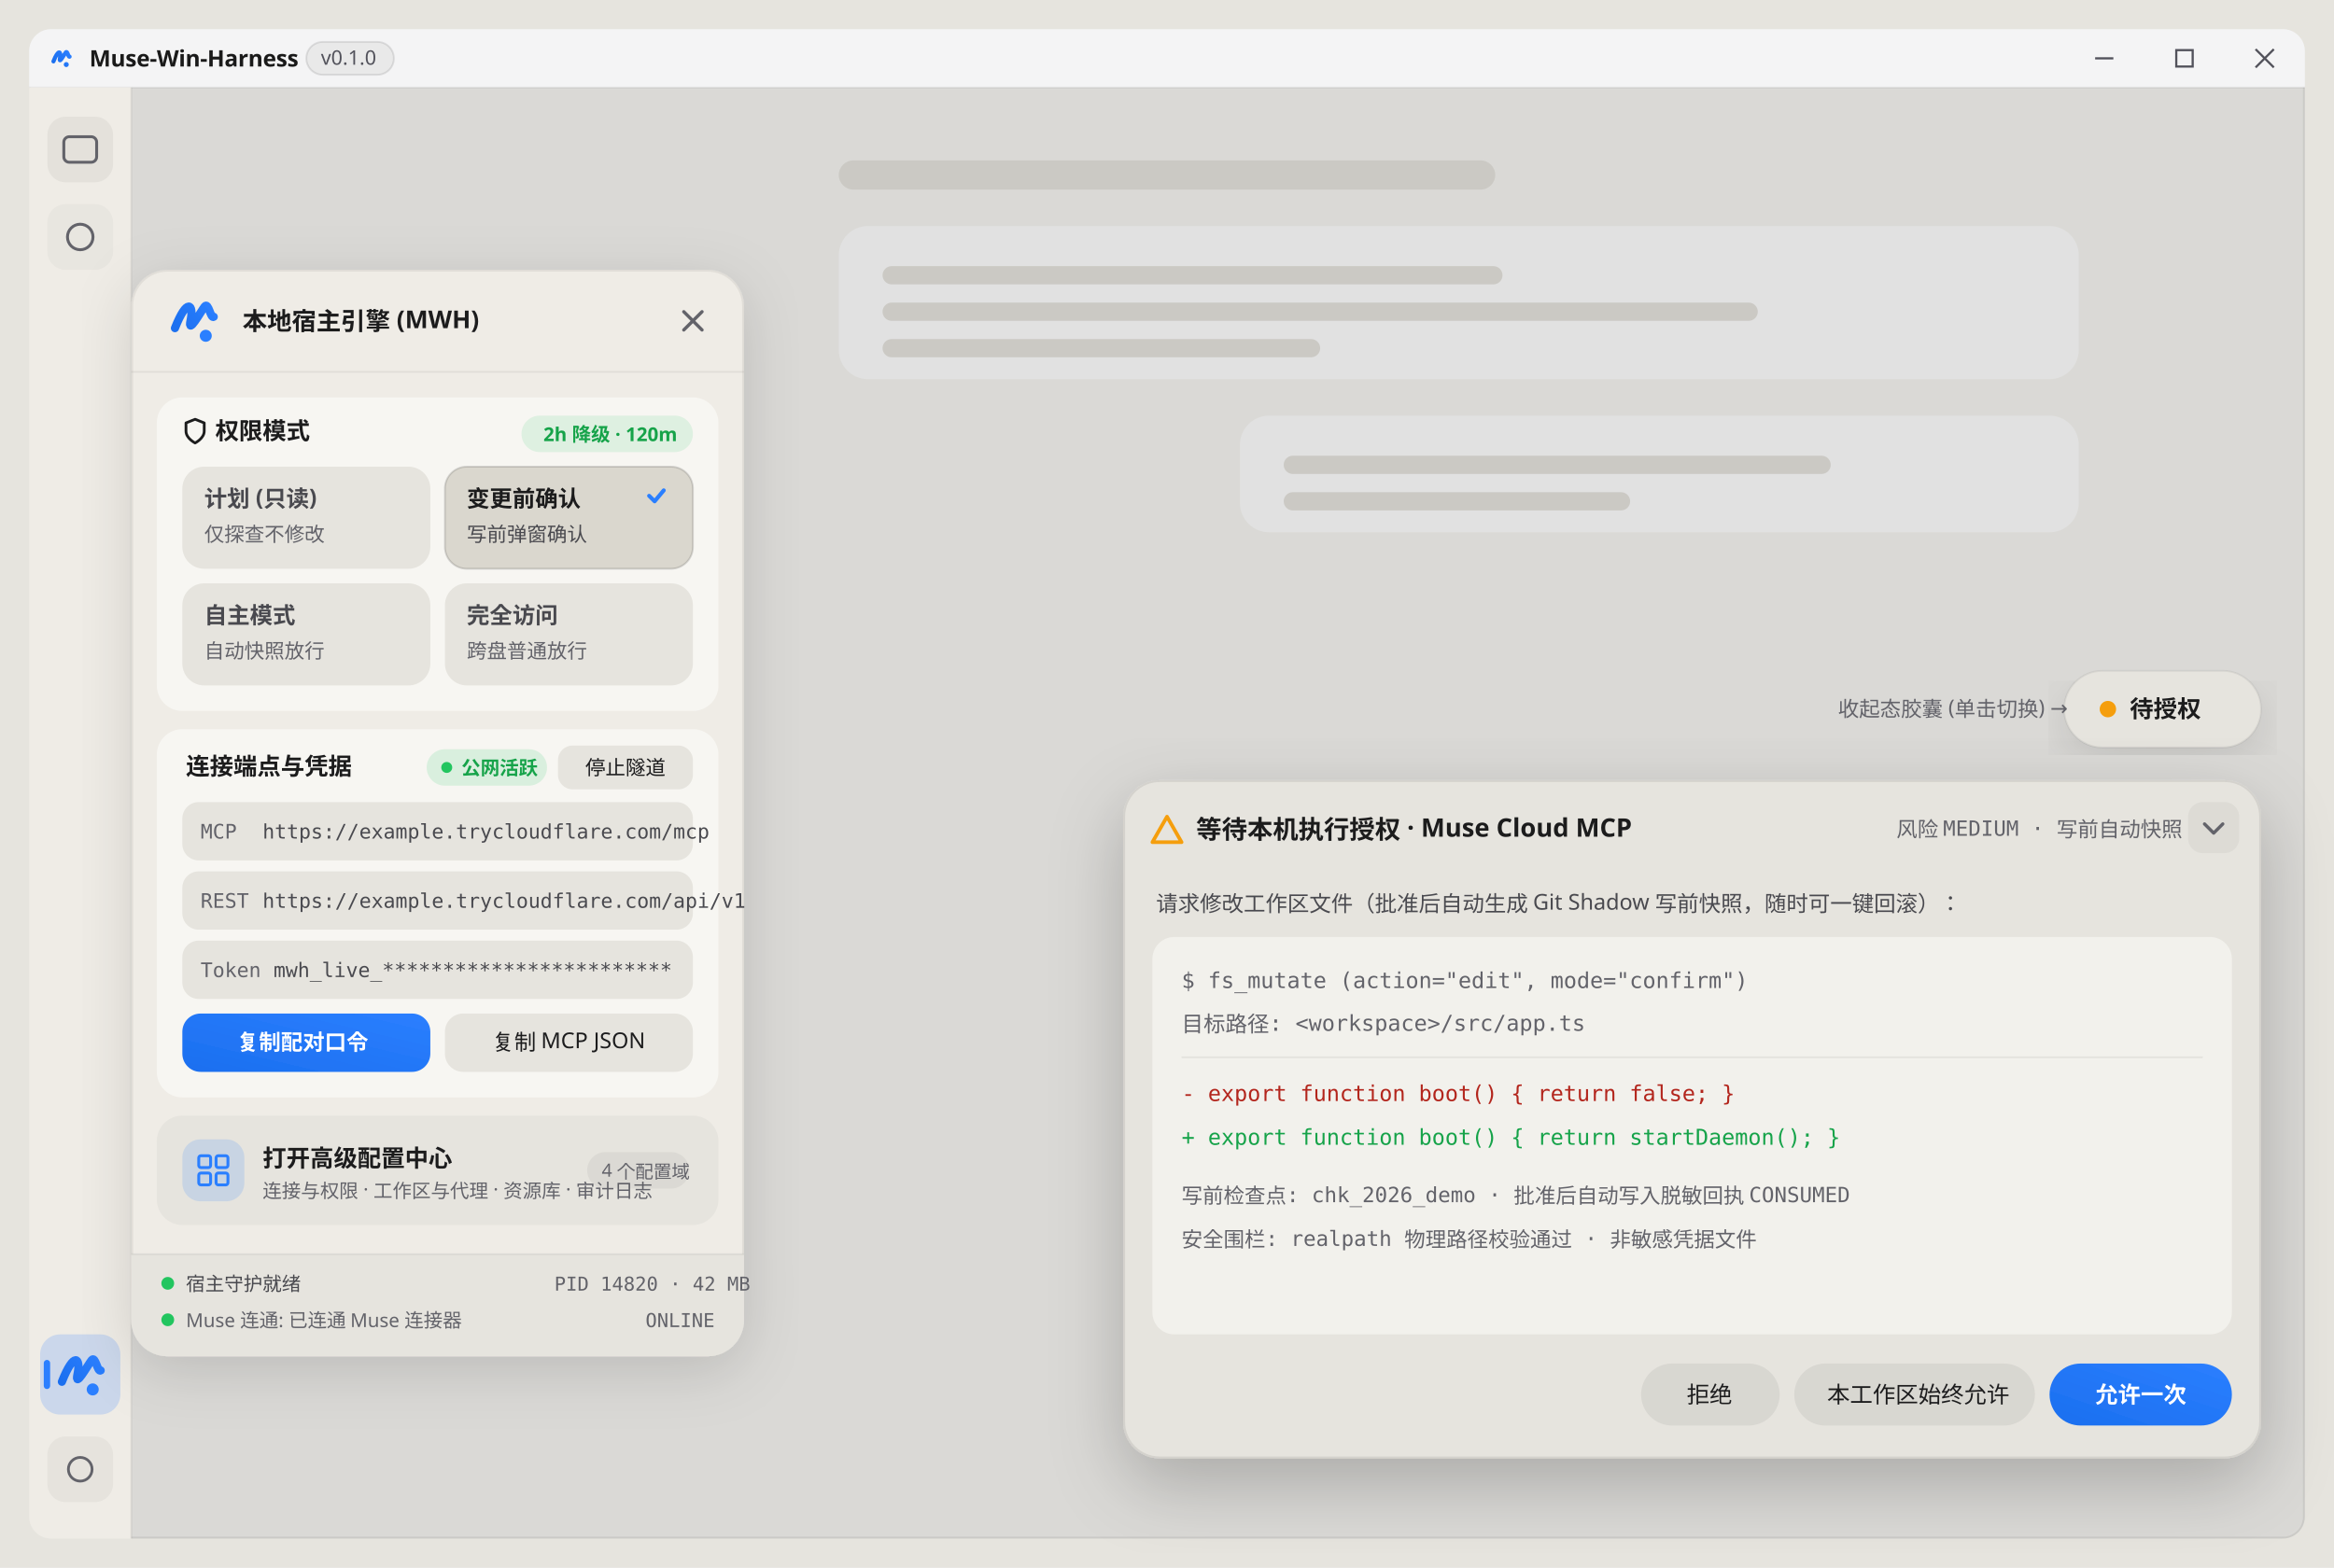
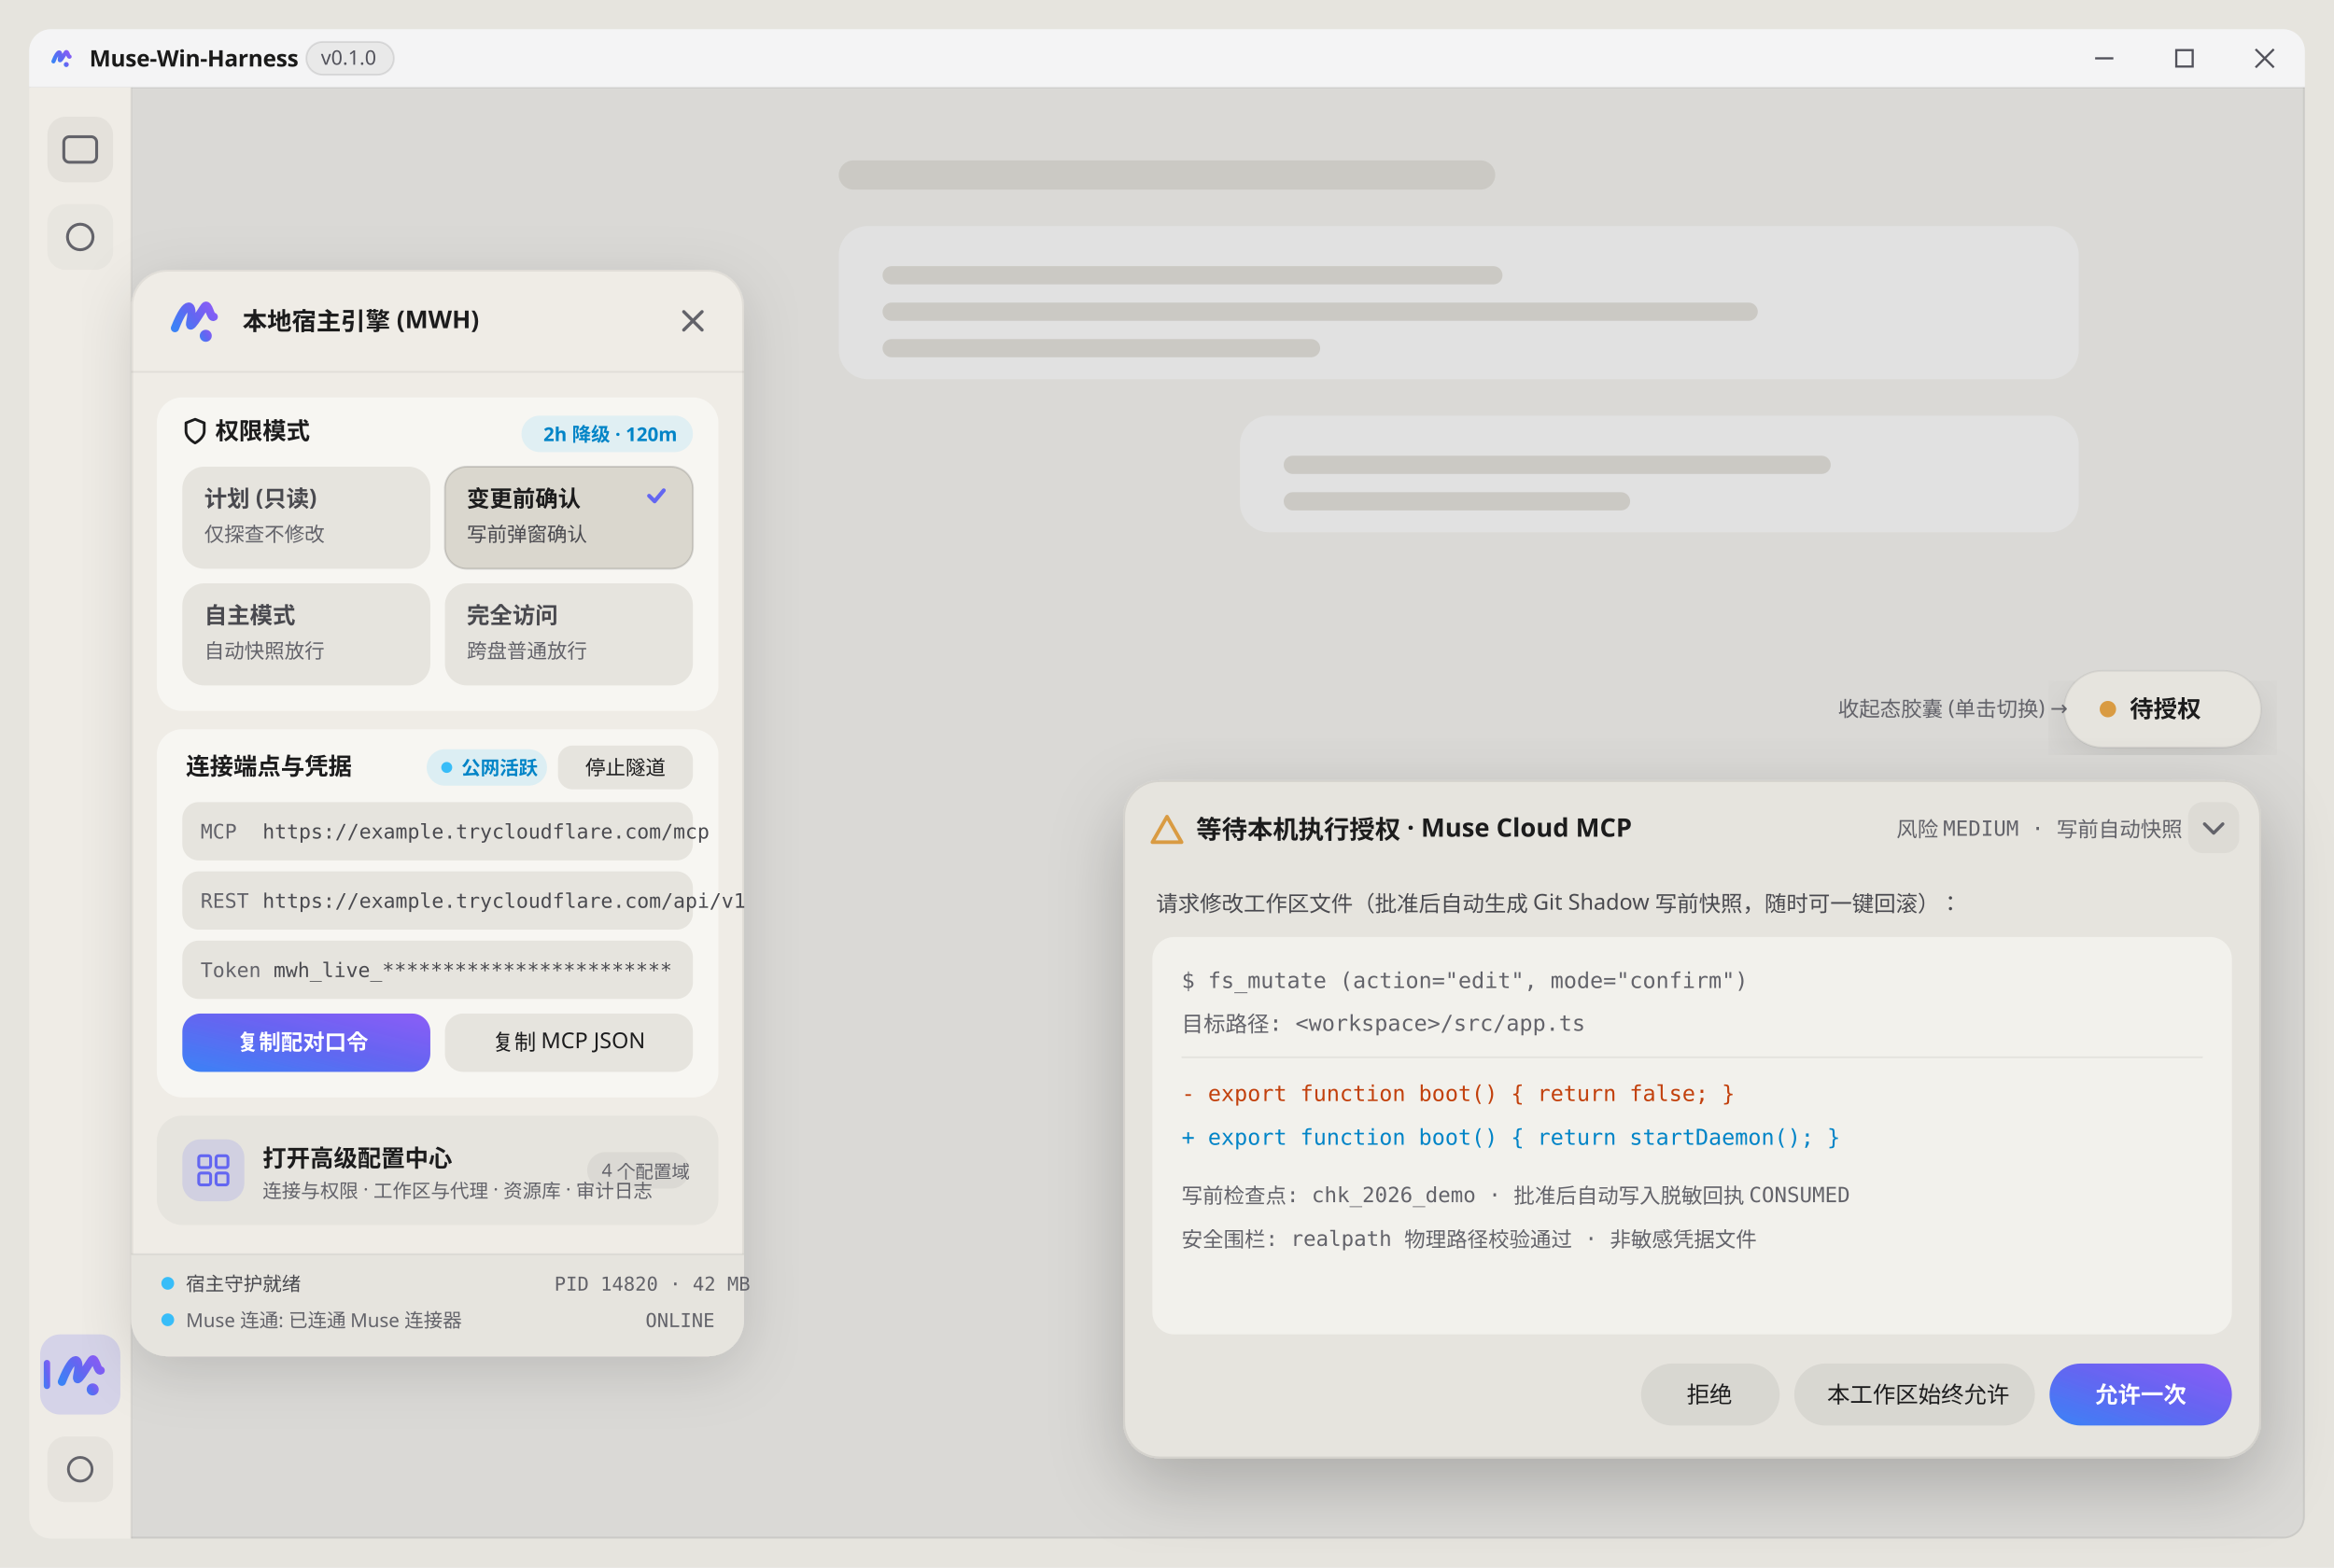
<svg xmlns="http://www.w3.org/2000/svg" width="1280" height="860" viewBox="0 0 1280 860" fill="none">
  <defs>
    <linearGradient id="mwhBlue" x1="100%" y1="0%" x2="0%" y2="100%">
-       <stop offset="0%" stop-color="#2B7FFF" />
-       <stop offset="100%" stop-color="#1B6FEF" />
+       <stop offset="0%" stop-color="#8B5CF6" />
+       <stop offset="50%" stop-color="#6366F1" />
+       <stop offset="100%" stop-color="#3B82F6" />
    </linearGradient>
    <filter id="panelShadow" x="-8%" y="-6%" width="116%" height="116%">
      <feDropShadow dx="0" dy="8" stdDeviation="16" flood-color="#111112" flood-opacity="0.14" />
    </filter>
    <filter id="islandShadow" x="-10%" y="-10%" width="120%" height="124%">
      <feDropShadow dx="0" dy="14" stdDeviation="20" flood-color="#111112" flood-opacity="0.22" />
    </filter>
  </defs>
  <rect width="1280" height="860" fill="#E6E4DE" />
  <rect x="16" y="16" width="1248" height="828" rx="12" fill="#F7F6F2" />
  <rect x="16.5" y="16.5" width="1247" height="827" rx="11.5" stroke="#1D1D1F" stroke-opacity="0.08" />
  <path d="M 16 28 C 16 21.373 21.373 16 28 16 H 1252 C 1258.63 16 1264 21.373 1264 28 V 48 H 16 V 28 Z" fill="#F4F4F5" />
  <line x1="16" y1="48" x2="1264" y2="48" stroke="#000000" stroke-opacity="0.06" />
  <g transform="translate(26, 24.5) scale(0.125)">
    <g transform="rotate(12 60 60)">
      <path d="M 30 80 C 40 20, 55 30, 55 60 C 55 90, 70 40, 75 30 C 80 20, 90 50, 95 45" fill="none" stroke="url(#mwhBlue)" stroke-width="18" stroke-linecap="round" stroke-linejoin="round" />
      <circle cx="88" cy="82" r="11" fill="url(#mwhBlue)" />
    </g>
  </g>
  <text x="49" y="36.5" fill="#1A1A1A" font-family="Segoe UI, system-ui, sans-serif" font-size="12.5" font-weight="600" letter-spacing="-0.01em">Muse-Win-Harness</text>
  <rect x="168" y="23" width="48" height="18" rx="9" fill="#000000" fill-opacity="0.05" stroke="#000000" stroke-opacity="0.1" />
  <text x="176" y="35.5" fill="#52525B" font-family="Segoe UI, system-ui, sans-serif" font-size="11" font-weight="500">v0.1.0</text>
  <line x1="1149" y1="32" x2="1159" y2="32" stroke="#52525B" stroke-width="1.2" />
  <rect x="1193.5" y="27.5" width="9" height="9" fill="none" stroke="#52525B" stroke-width="1.2" />
  <path d="M 1237 27 L 1247 37 M 1247 27 L 1237 37" stroke="#52525B" stroke-width="1.2" />
  <path d="M 16 48 H 72 V 844 H 28 C 21.373 844 16 838.627 16 832 V 48 Z" fill="#EFECE6" />
  <line x1="72" y1="48" x2="72" y2="844" stroke="#000000" stroke-opacity="0.06" />
  <rect x="26" y="64" width="36" height="36" rx="10" fill="#000000" fill-opacity="0.05" />
  <rect x="35" y="75" width="18" height="14" rx="3" fill="none" stroke="#63636A" stroke-width="1.6" />
  <rect x="26" y="112" width="36" height="36" rx="10" fill="#000000" fill-opacity="0.03" />
  <circle cx="44" cy="130" r="7" fill="none" stroke="#63636A" stroke-width="1.6" />
  <g transform="translate(22, 732)">
-     <rect width="44" height="44" rx="11" fill="#2B7FFF" fill-opacity="0.18" />
-     <rect x="2" y="14" width="3.5" height="16" rx="1.75" fill="#2B7FFF" />
+     <rect width="44" height="44" rx="11" fill="#6366F1" fill-opacity="0.18" />
+     <rect x="2" y="14" width="3.5" height="16" rx="1.75" fill="url(#mwhBlue)" />
    <g transform="translate(4, 4) scale(0.3)">
      <g transform="rotate(12 60 60)">
        <path d="M 30 80 C 40 20, 55 30, 55 60 C 55 90, 70 40, 75 30 C 80 20, 90 50, 95 45" fill="none" stroke="url(#mwhBlue)" stroke-width="15" stroke-linecap="round" stroke-linejoin="round" />
-         <circle cx="88" cy="82" r="11" fill="#2B7FFF" />
+         <circle cx="88" cy="82" r="11" fill="url(#mwhBlue)" />
      </g>
    </g>
  </g>
  <rect x="26" y="788" width="36" height="36" rx="10" fill="#000000" fill-opacity="0.04" />
  <circle cx="44" cy="806" r="6.5" fill="none" stroke="#63636A" stroke-width="1.5" />
  <rect x="460" y="88" width="360" height="16" rx="8" fill="#E6E4DE" />
  <rect x="460" y="124" width="680" height="84" rx="16" fill="#FFFFFF" />
  <rect x="484" y="146" width="340" height="10" rx="5" fill="#E6E4DE" />
  <rect x="484" y="166" width="480" height="10" rx="5" fill="#E6E4DE" />
  <rect x="484" y="186" width="240" height="10" rx="5" fill="#E6E4DE" />
  <rect x="680" y="228" width="460" height="64" rx="16" fill="#FFFFFF" />
  <rect x="704" y="250" width="300" height="10" rx="5" fill="#E6E4DE" />
  <rect x="704" y="270" width="190" height="10" rx="5" fill="#E6E4DE" />
  <path d="M 72 48 H 1264 V 832 C 1264 838.627 1258.63 844 1252 844 H 72 V 48 Z" fill="#000000" fill-opacity="0.12" />
  <g transform="translate(72, 148)" filter="url(#panelShadow)">
    <rect width="336" height="596" rx="20" fill="#EFECE6" />
    <rect x="0.5" y="0.5" width="335" height="595" rx="19.5" stroke="#000000" stroke-opacity="0.06" />
    <line x1="0" y1="56" x2="336" y2="56" stroke="#000000" stroke-opacity="0.06" />
    <g transform="translate(16, 10) scale(0.3)">
      <g transform="rotate(12 60 60)">
        <path d="M 30 80 C 40 20, 55 30, 55 60 C 55 90, 70 40, 75 30 C 80 20, 90 50, 95 45" fill="none" stroke="url(#mwhBlue)" stroke-width="15" stroke-linecap="round" stroke-linejoin="round" />
-         <circle cx="88" cy="82" r="11" fill="#2B7FFF" />
+         <circle cx="88" cy="82" r="11" fill="url(#mwhBlue)" />
      </g>
    </g>
    <text x="61" y="33" fill="#1D1D1F" font-family="Segoe UI, system-ui, sans-serif" font-size="13.5" font-weight="600">本地宿主引擎 (MWH)</text>
    <path d="M 303 23 L 313 33 M 313 23 L 303 33" stroke="#63636A" stroke-width="1.8" stroke-linecap="round" />
    <g transform="translate(14, 70)">
      <rect width="308" height="172" rx="14" fill="#F7F6F2" />
      <path d="M 21 25 C 21 25 26 22.5 26 18.5 V 14 L 21 12 L 16 14 V 18.5 C 16 22.5 21 25 21 25 Z" fill="none" stroke="#1D1D1F" stroke-width="1.5" stroke-linejoin="round" />
      <text x="32" y="23" fill="#1D1D1F" font-family="Segoe UI, system-ui, sans-serif" font-size="13" font-weight="600">权限模式</text>
-       <rect x="200" y="10" width="94" height="20" rx="10" fill="#22C55E" fill-opacity="0.12" />
-       <text x="212" y="24" fill="#16A34A" font-family="Segoe UI, system-ui, sans-serif" font-size="10.5" font-weight="600">2h 降级 · 120m</text>
+       <rect x="200" y="10" width="94" height="20" rx="10" fill="#38BDF8" fill-opacity="0.12" />
+       <text x="212" y="24" fill="#0284C7" font-family="Segoe UI, system-ui, sans-serif" font-size="10.5" font-weight="600">2h 降级 · 120m</text>
      <rect x="14" y="38" width="136" height="56" rx="12" fill="#E6E4DE" />
      <text x="26" y="60" fill="#4A4A4F" font-family="Segoe UI, system-ui, sans-serif" font-size="12.5" font-weight="600">计划 (只读)</text>
      <text x="26" y="79" fill="#63636A" font-family="Segoe UI, system-ui, sans-serif" font-size="11">仅探查不修改</text>
      <rect x="158" y="38" width="136" height="56" rx="12" fill="#DAD7CE" stroke="#1D1D1F" stroke-opacity="0.16" />
      <text x="170" y="60" fill="#1D1D1F" font-family="Segoe UI, system-ui, sans-serif" font-size="12.5" font-weight="700">变更前确认</text>
-       <polyline points="278,51 273,57 270,54" fill="none" stroke="#2B7FFF" stroke-width="2.2" stroke-linecap="round" stroke-linejoin="round" />
+       <polyline points="278,51 273,57 270,54" fill="none" stroke="#6366F1" stroke-width="2.2" stroke-linecap="round" stroke-linejoin="round" />
      <text x="170" y="79" fill="#4A4A4F" font-family="Segoe UI, system-ui, sans-serif" font-size="11">写前弹窗确认</text>
      <rect x="14" y="102" width="136" height="56" rx="12" fill="#E6E4DE" />
      <text x="26" y="124" fill="#4A4A4F" font-family="Segoe UI, system-ui, sans-serif" font-size="12.5" font-weight="600">自主模式</text>
      <text x="26" y="143" fill="#63636A" font-family="Segoe UI, system-ui, sans-serif" font-size="11">自动快照放行</text>
      <rect x="158" y="102" width="136" height="56" rx="12" fill="#E6E4DE" />
      <text x="170" y="124" fill="#4A4A4F" font-family="Segoe UI, system-ui, sans-serif" font-size="12.5" font-weight="600">完全访问</text>
      <text x="170" y="143" fill="#63636A" font-family="Segoe UI, system-ui, sans-serif" font-size="11">跨盘普通放行</text>
    </g>
    <g transform="translate(14, 252)">
      <rect width="308" height="202" rx="14" fill="#F7F6F2" />
      <text x="16" y="25" fill="#1D1D1F" font-family="Segoe UI, system-ui, sans-serif" font-size="13" font-weight="600">连接端点与凭据</text>
-       <rect x="148" y="11" width="66" height="20" rx="10" fill="#22C55E" fill-opacity="0.14" />
-       <circle cx="159" cy="21" r="3" fill="#22C55E" />
-       <text x="167" y="25" fill="#16A34A" font-family="Segoe UI, system-ui, sans-serif" font-size="10.5" font-weight="600">公网活跃</text>
+       <rect x="148" y="11" width="66" height="20" rx="10" fill="#38BDF8" fill-opacity="0.14" />
+       <circle cx="159" cy="21" r="3" fill="#38BDF8" />
+       <text x="167" y="25" fill="#0284C7" font-family="Segoe UI, system-ui, sans-serif" font-size="10.5" font-weight="600">公网活跃</text>
      <rect x="220" y="9" width="74" height="24" rx="8" fill="#E6E4DE" />
      <text x="235" y="25" fill="#1D1D1F" font-family="Segoe UI, system-ui, sans-serif" font-size="11" font-weight="500">停止隧道</text>
      <rect x="14" y="40" width="280" height="32" rx="9" fill="#E6E4DE" />
      <text x="24" y="60" fill="#63636A" font-family="Consolas, ui-monospace, monospace" font-size="11">MCP</text>
      <text x="58" y="60" fill="#4A4A4F" font-family="Consolas, ui-monospace, monospace" font-size="11">https://example.trycloudflare.com/mcp</text>
      <rect x="14" y="78" width="280" height="32" rx="9" fill="#E6E4DE" />
      <text x="24" y="98" fill="#63636A" font-family="Consolas, ui-monospace, monospace" font-size="11">REST</text>
      <text x="58" y="98" fill="#4A4A4F" font-family="Consolas, ui-monospace, monospace" font-size="11">https://example.trycloudflare.com/api/v1</text>
      <rect x="14" y="116" width="280" height="32" rx="9" fill="#E6E4DE" />
      <text x="24" y="136" fill="#63636A" font-family="Consolas, ui-monospace, monospace" font-size="11">Token</text>
      <text x="64" y="136" fill="#4A4A4F" font-family="Consolas, ui-monospace, monospace" font-size="11">mwh_live_************************</text>
      <rect x="14" y="156" width="136" height="32" rx="10" fill="url(#mwhBlue)" />
      <text x="44" y="176" fill="#FFFFFF" font-family="Segoe UI, system-ui, sans-serif" font-size="12" font-weight="600">复制配对口令</text>
      <rect x="158" y="156" width="136" height="32" rx="10" fill="#E6E4DE" />
      <text x="184" y="176" fill="#1D1D1F" font-family="Segoe UI, system-ui, sans-serif" font-size="12" font-weight="500">复制 MCP JSON</text>
    </g>
    <g transform="translate(14, 464)">
      <rect width="308" height="60" rx="14" fill="#E6E4DE" />
-       <rect x="14" y="13" width="34" height="34" rx="10" fill="#2B7FFF" fill-opacity="0.16" />
-       <rect x="23" y="22" width="6.5" height="6.5" rx="1.2" fill="none" stroke="#2B7FFF" stroke-width="1.6" />
-       <rect x="32.5" y="22" width="6.5" height="6.5" rx="1.2" fill="none" stroke="#2B7FFF" stroke-width="1.6" />
-       <rect x="23" y="31.5" width="6.5" height="6.5" rx="1.2" fill="none" stroke="#2B7FFF" stroke-width="1.6" />
-       <rect x="32.5" y="31.5" width="6.5" height="6.5" rx="1.2" fill="none" stroke="#2B7FFF" stroke-width="1.6" />
+       <rect x="14" y="13" width="34" height="34" rx="10" fill="#6366F1" fill-opacity="0.16" />
+       <rect x="23" y="22" width="6.5" height="6.5" rx="1.2" fill="none" stroke="#6366F1" stroke-width="1.6" />
+       <rect x="32.5" y="22" width="6.5" height="6.5" rx="1.2" fill="none" stroke="#6366F1" stroke-width="1.6" />
+       <rect x="23" y="31.5" width="6.5" height="6.5" rx="1.2" fill="none" stroke="#6366F1" stroke-width="1.6" />
+       <rect x="32.5" y="31.5" width="6.5" height="6.5" rx="1.2" fill="none" stroke="#6366F1" stroke-width="1.6" />
      <text x="58" y="28" fill="#1D1D1F" font-family="Segoe UI, system-ui, sans-serif" font-size="13" font-weight="600">打开高级配置中心</text>
      <text x="58" y="45" fill="#63636A" font-family="Segoe UI, system-ui, sans-serif" font-size="10.5">连接与权限 · 工作区与代理 · 资源库 · 审计日志</text>
      <rect x="236" y="20" width="56" height="20" rx="10" fill="#000000" fill-opacity="0.05" />
      <text x="244" y="33.5" fill="#63636A" font-family="Segoe UI, system-ui, sans-serif" font-size="10" font-weight="500">4 个配置域</text>
    </g>
    <path d="M 0 540 H 336 V 576 C 336 587.046 327.046 596 316 596 H 20 C 8.954 596 0 587.046 0 576 V 540 Z" fill="#E6E4DE" />
    <line x1="0" y1="540" x2="336" y2="540" stroke="#000000" stroke-opacity="0.06" />
-     <circle cx="20" cy="556" r="3.5" fill="#22C55E" />
+     <circle cx="20" cy="556" r="3.5" fill="#38BDF8" />
    <text x="30" y="560" fill="#4A4A4F" font-family="Segoe UI, system-ui, sans-serif" font-size="10.5">宿主守护就绪</text>
    <text x="232" y="560" fill="#63636A" font-family="Consolas, ui-monospace, monospace" font-size="10.5">PID 14820 · 42 MB</text>
-     <circle cx="20" cy="576" r="3.5" fill="#22C55E" />
+     <circle cx="20" cy="576" r="3.5" fill="#38BDF8" />
    <text x="30" y="580" fill="#63636A" font-family="Segoe UI, system-ui, sans-serif" font-size="10.5">Muse 连通: 已连通 Muse 连接器</text>
    <text x="282" y="580" fill="#63636A" font-family="Consolas, ui-monospace, monospace" font-size="10.5">ONLINE</text>
  </g>
  <g transform="translate(1132, 368)" filter="url(#panelShadow)">
    <rect width="108" height="42" rx="21" fill="#E6E4DE" stroke="#000000" stroke-opacity="0.06" />
-     <circle cx="24" cy="21" r="4.5" fill="#F59E0B" />
+     <circle cx="24" cy="21" r="4.5" fill="#D99B43" />
    <text x="36" y="25.5" fill="#1D1D1F" font-family="Segoe UI, system-ui, sans-serif" font-size="13" font-weight="600">待授权</text>
  </g>
  <text x="1008" y="393" fill="#63636A" font-family="Segoe UI, system-ui, sans-serif" font-size="11.5">收起态胶囊 (单击切换) →</text>
  <g transform="translate(616, 428)" filter="url(#islandShadow)">
    <rect width="624" height="372" rx="20" fill="#E6E4DE" />
    <rect x="0.5" y="0.5" width="623" height="371" rx="19.5" stroke="#000000" stroke-opacity="0.08" />
-     <path d="M 24 20 L 16 34 H 32 L 24 20 Z" fill="none" stroke="#F59E0B" stroke-width="2" stroke-linejoin="round" />
+     <path d="M 24 20 L 16 34 H 32 L 24 20 Z" fill="none" stroke="#D99B43" stroke-width="2" stroke-linejoin="round" />
    <text x="40" y="32" fill="#1D1D1F" font-family="Segoe UI, system-ui, sans-serif" font-size="14" font-weight="600">等待本机执行授权 · Muse Cloud MCP</text>
    <text x="424" y="31" fill="#63636A" font-family="Consolas, ui-monospace, monospace" font-size="11.5">风险 MEDIUM · 写前自动快照</text>
    <rect x="584" y="12" width="28" height="28" rx="8" fill="#000000" fill-opacity="0.04" />
    <polyline points="593,24 598,29 603,24" fill="none" stroke="#63636A" stroke-width="1.8" stroke-linecap="round" stroke-linejoin="round" />
    <text x="18" y="72" fill="#4A4A4F" font-family="Segoe UI, system-ui, sans-serif" font-size="12">请求修改工作区文件（批准后自动生成 Git Shadow 写前快照，随时可一键回滚）：</text>
    <rect x="16" y="86" width="592" height="218" rx="12" fill="#F2F1EC" />
    <text x="32" y="114" fill="#63636A" font-family="Consolas, ui-monospace, monospace" font-size="12">$ fs_mutate (action="edit", mode="confirm")</text>
    <text x="32" y="138" fill="#63636A" font-family="Consolas, ui-monospace, monospace" font-size="12">目标路径: &lt;workspace&gt;/src/app.ts</text>
    <line x1="32" y1="152" x2="592" y2="152" stroke="#000000" stroke-opacity="0.06" />
-     <text x="32" y="176" fill="#B3261E" font-family="Consolas, ui-monospace, monospace" font-size="12">- export function boot() { return false; }</text>
-     <text x="32" y="200" fill="#16A34A" font-family="Consolas, ui-monospace, monospace" font-size="12">+ export function boot() { return startDaemon(); }</text>
+     <text x="32" y="176" fill="#C2410C" font-family="Consolas, ui-monospace, monospace" font-size="12">- export function boot() { return false; }</text>
+     <text x="32" y="200" fill="#0284C7" font-family="Consolas, ui-monospace, monospace" font-size="12">+ export function boot() { return startDaemon(); }</text>
    <text x="32" y="232" fill="#63636A" font-family="Consolas, ui-monospace, monospace" font-size="11.5">写前检查点: chk_2026_demo · 批准后自动写入脱敏回执 CONSUMED</text>
    <text x="32" y="256" fill="#63636A" font-family="Consolas, ui-monospace, monospace" font-size="11.5">安全围栏: realpath 物理路径校验通过 · 非敏感凭据文件</text>
    <g transform="translate(0, 320)">
      <rect x="284" y="0" width="76" height="34" rx="17" fill="#000000" fill-opacity="0.06" />
      <text x="309" y="21.5" fill="#1D1D1F" font-family="Segoe UI, system-ui, sans-serif" font-size="12.5" font-weight="500">拒绝</text>
      <rect x="368" y="0" width="132" height="34" rx="17" fill="#000000" fill-opacity="0.06" />
      <text x="386" y="21.5" fill="#1D1D1F" font-family="Segoe UI, system-ui, sans-serif" font-size="12.5" font-weight="500">本工作区始终允许</text>
      <rect x="508" y="0" width="100" height="34" rx="17" fill="url(#mwhBlue)" />
      <text x="533" y="21.5" fill="#FFFFFF" font-family="Segoe UI, system-ui, sans-serif" font-size="12.5" font-weight="600">允许一次</text>
    </g>
  </g>
</svg>
